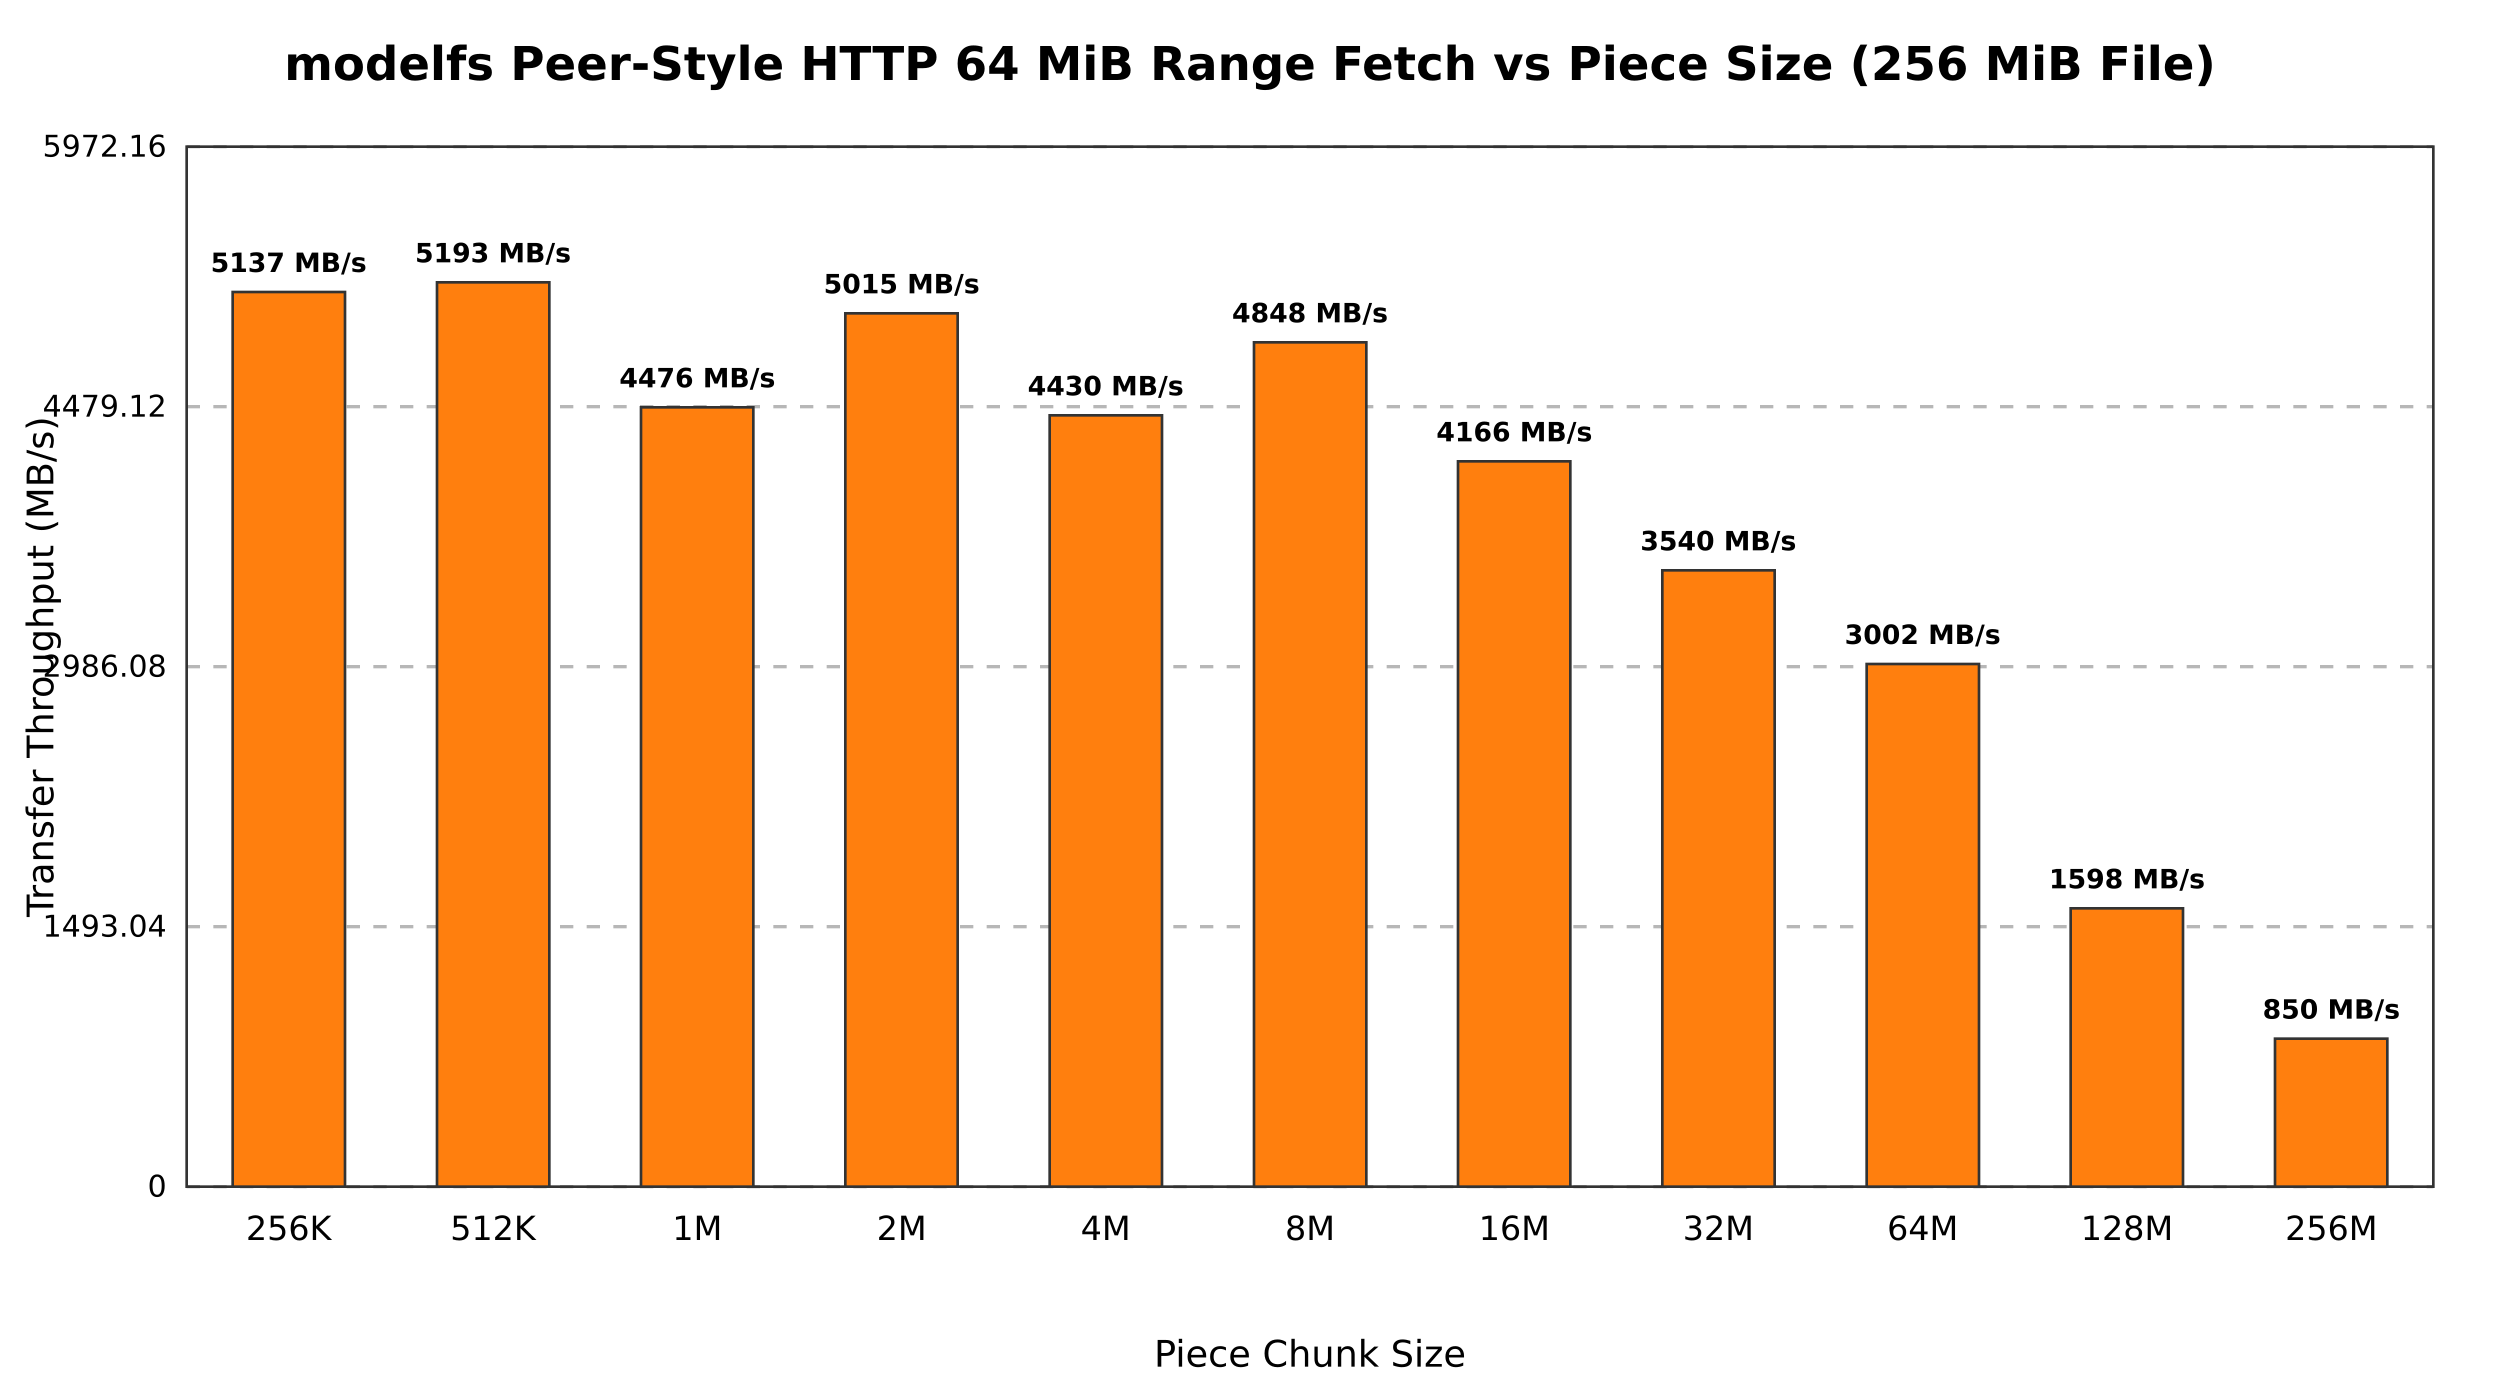
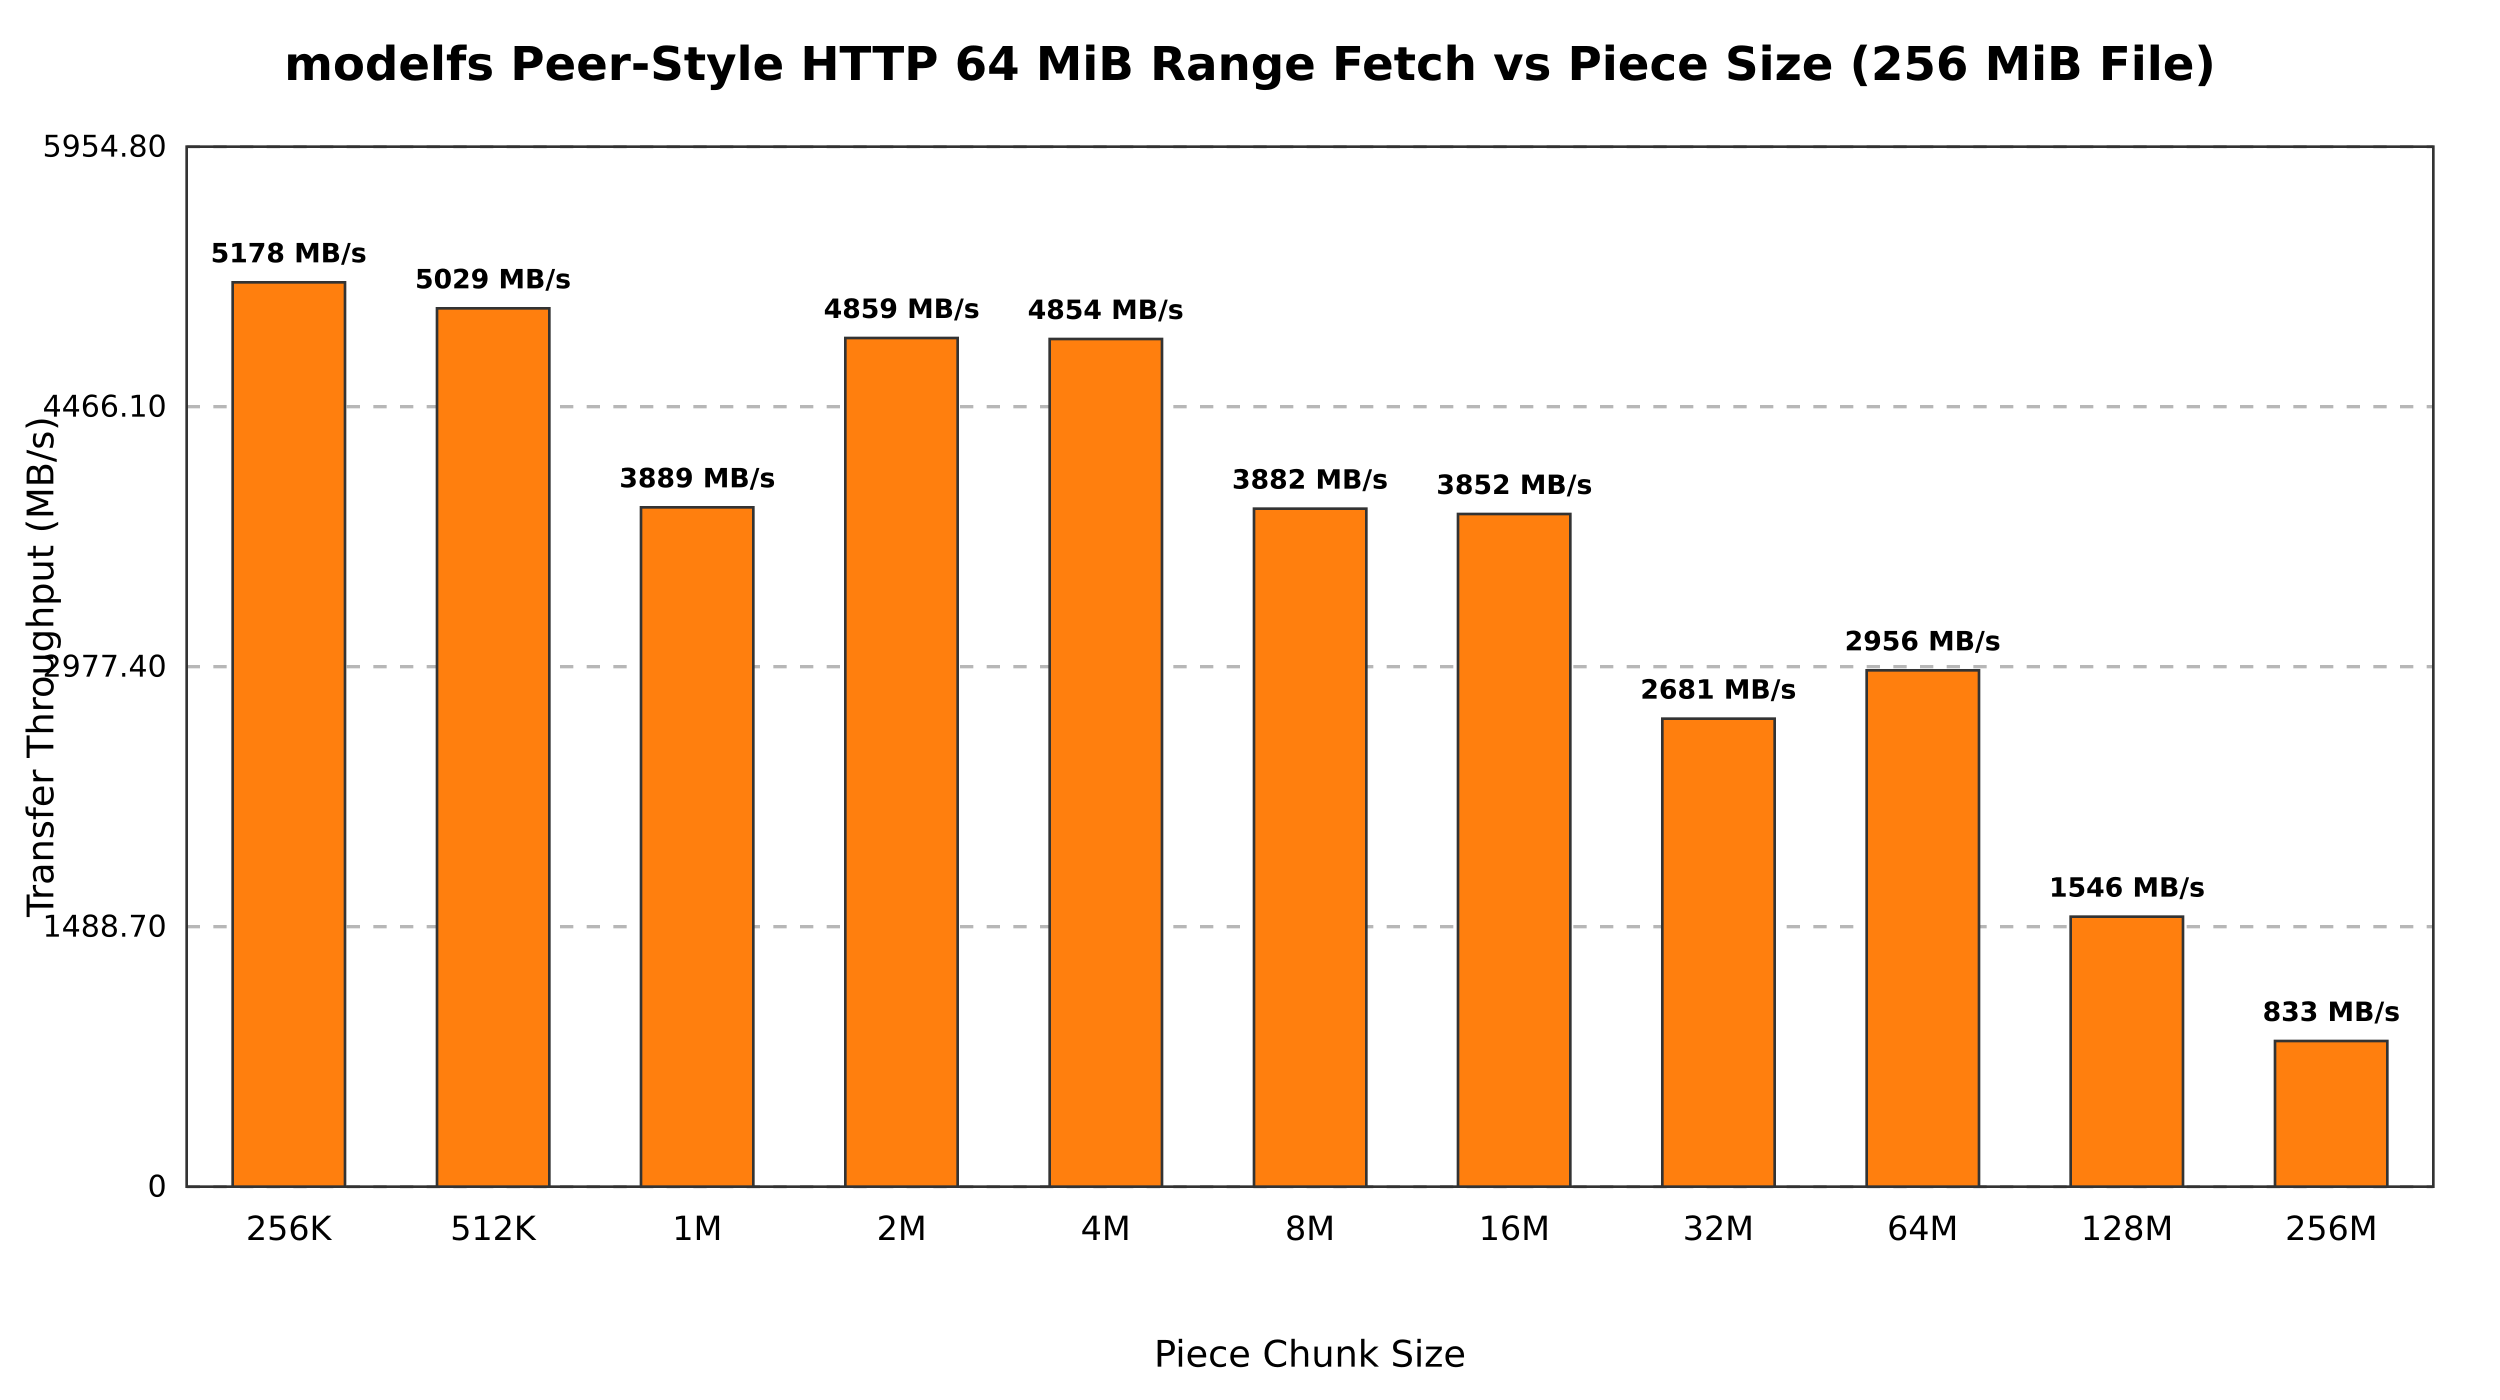
<svg xmlns="http://www.w3.org/2000/svg" width="750" height="420" viewBox="0 0 750 420">
  <rect width="750" height="420" fill="#ffffff" />
  <text x="375.0" y="24" text-anchor="middle" font-family="DejaVu Sans, sans-serif" font-size="14" font-weight="bold">modelfs Peer-Style HTTP 64 MiB Range Fetch vs Piece Size (256 MiB File)</text>
  <text x="393.0" y="410" text-anchor="middle" font-family="DejaVu Sans, sans-serif" font-size="11">Piece Chunk Size</text>
  <text x="16" y="200.0" text-anchor="middle" transform="rotate(-90 16 200.0)" font-family="DejaVu Sans, sans-serif" font-size="11">Transfer Throughput (MB/s)</text>
  <rect x="56" y="44" width="674" height="312" fill="none" stroke="#333333" stroke-width="0.8" />
  <line x1="56" y1="356.0" x2="730" y2="356.0" stroke="#333333" stroke-dasharray="4 4" stroke-opacity="0.35" />
  <text x="50" y="359.0" text-anchor="end" font-family="DejaVu Sans, sans-serif" font-size="9">0</text>
  <line x1="56" y1="278.0" x2="730" y2="278.0" stroke="#333333" stroke-dasharray="4 4" stroke-opacity="0.35" />
-   <text x="50" y="281.0" text-anchor="end" font-family="DejaVu Sans, sans-serif" font-size="9">1493.04</text>
+   <text x="50" y="281.0" text-anchor="end" font-family="DejaVu Sans, sans-serif" font-size="9">1488.70</text>
  <line x1="56" y1="200.0" x2="730" y2="200.0" stroke="#333333" stroke-dasharray="4 4" stroke-opacity="0.35" />
-   <text x="50" y="203.0" text-anchor="end" font-family="DejaVu Sans, sans-serif" font-size="9">2986.08</text>
+   <text x="50" y="203.0" text-anchor="end" font-family="DejaVu Sans, sans-serif" font-size="9">2977.40</text>
  <line x1="56" y1="122.0" x2="730" y2="122.0" stroke="#333333" stroke-dasharray="4 4" stroke-opacity="0.35" />
-   <text x="50" y="125.0" text-anchor="end" font-family="DejaVu Sans, sans-serif" font-size="9">4479.12</text>
+   <text x="50" y="125.0" text-anchor="end" font-family="DejaVu Sans, sans-serif" font-size="9">4466.10</text>
  <line x1="56" y1="44.0" x2="730" y2="44.0" stroke="#333333" stroke-dasharray="4 4" stroke-opacity="0.35" />
-   <text x="50" y="47.0" text-anchor="end" font-family="DejaVu Sans, sans-serif" font-size="9">5972.16</text>
-   <rect x="69.8" y="87.6" width="33.7" height="268.4" fill="#ff7f0e" stroke="#333333" stroke-width="0.8" />
-   <text x="86.6" y="81.6" text-anchor="middle" font-family="DejaVu Sans, sans-serif" font-size="8" font-weight="bold">5137 MB/s</text>
+   <text x="50" y="47.0" text-anchor="end" font-family="DejaVu Sans, sans-serif" font-size="9">5954.80</text>
+   <rect x="69.8" y="84.7" width="33.7" height="271.3" fill="#ff7f0e" stroke="#333333" stroke-width="0.8" />
+   <text x="86.6" y="78.7" text-anchor="middle" font-family="DejaVu Sans, sans-serif" font-size="8" font-weight="bold">5178 MB/s</text>
  <text x="86.6" y="372" text-anchor="middle" font-family="DejaVu Sans, sans-serif" font-size="10">256K</text>
-   <rect x="131.1" y="84.7" width="33.7" height="271.3" fill="#ff7f0e" stroke="#333333" stroke-width="0.8" />
-   <text x="147.9" y="78.7" text-anchor="middle" font-family="DejaVu Sans, sans-serif" font-size="8" font-weight="bold">5193 MB/s</text>
+   <rect x="131.1" y="92.5" width="33.7" height="263.5" fill="#ff7f0e" stroke="#333333" stroke-width="0.8" />
+   <text x="147.9" y="86.5" text-anchor="middle" font-family="DejaVu Sans, sans-serif" font-size="8" font-weight="bold">5029 MB/s</text>
  <text x="147.9" y="372" text-anchor="middle" font-family="DejaVu Sans, sans-serif" font-size="10">512K</text>
-   <rect x="192.3" y="122.2" width="33.7" height="233.8" fill="#ff7f0e" stroke="#333333" stroke-width="0.8" />
-   <text x="209.2" y="116.2" text-anchor="middle" font-family="DejaVu Sans, sans-serif" font-size="8" font-weight="bold">4476 MB/s</text>
+   <rect x="192.3" y="152.2" width="33.7" height="203.8" fill="#ff7f0e" stroke="#333333" stroke-width="0.8" />
+   <text x="209.2" y="146.2" text-anchor="middle" font-family="DejaVu Sans, sans-serif" font-size="8" font-weight="bold">3889 MB/s</text>
  <text x="209.2" y="372" text-anchor="middle" font-family="DejaVu Sans, sans-serif" font-size="10">1M</text>
-   <rect x="253.6" y="94.0" width="33.7" height="262.0" fill="#ff7f0e" stroke="#333333" stroke-width="0.8" />
-   <text x="270.5" y="88.0" text-anchor="middle" font-family="DejaVu Sans, sans-serif" font-size="8" font-weight="bold">5015 MB/s</text>
+   <rect x="253.6" y="101.4" width="33.7" height="254.6" fill="#ff7f0e" stroke="#333333" stroke-width="0.8" />
+   <text x="270.5" y="95.4" text-anchor="middle" font-family="DejaVu Sans, sans-serif" font-size="8" font-weight="bold">4859 MB/s</text>
  <text x="270.5" y="372" text-anchor="middle" font-family="DejaVu Sans, sans-serif" font-size="10">2M</text>
-   <rect x="314.9" y="124.6" width="33.7" height="231.4" fill="#ff7f0e" stroke="#333333" stroke-width="0.8" />
-   <text x="331.7" y="118.6" text-anchor="middle" font-family="DejaVu Sans, sans-serif" font-size="8" font-weight="bold">4430 MB/s</text>
+   <rect x="314.9" y="101.7" width="33.7" height="254.3" fill="#ff7f0e" stroke="#333333" stroke-width="0.8" />
+   <text x="331.7" y="95.7" text-anchor="middle" font-family="DejaVu Sans, sans-serif" font-size="8" font-weight="bold">4854 MB/s</text>
  <text x="331.7" y="372" text-anchor="middle" font-family="DejaVu Sans, sans-serif" font-size="10">4M</text>
-   <rect x="376.2" y="102.7" width="33.7" height="253.3" fill="#ff7f0e" stroke="#333333" stroke-width="0.8" />
-   <text x="393.0" y="96.7" text-anchor="middle" font-family="DejaVu Sans, sans-serif" font-size="8" font-weight="bold">4848 MB/s</text>
+   <rect x="376.2" y="152.6" width="33.7" height="203.4" fill="#ff7f0e" stroke="#333333" stroke-width="0.8" />
+   <text x="393.0" y="146.6" text-anchor="middle" font-family="DejaVu Sans, sans-serif" font-size="8" font-weight="bold">3882 MB/s</text>
  <text x="393.0" y="372" text-anchor="middle" font-family="DejaVu Sans, sans-serif" font-size="10">8M</text>
-   <rect x="437.4" y="138.4" width="33.7" height="217.6" fill="#ff7f0e" stroke="#333333" stroke-width="0.8" />
-   <text x="454.3" y="132.4" text-anchor="middle" font-family="DejaVu Sans, sans-serif" font-size="8" font-weight="bold">4166 MB/s</text>
+   <rect x="437.4" y="154.2" width="33.7" height="201.8" fill="#ff7f0e" stroke="#333333" stroke-width="0.8" />
+   <text x="454.3" y="148.2" text-anchor="middle" font-family="DejaVu Sans, sans-serif" font-size="8" font-weight="bold">3852 MB/s</text>
  <text x="454.3" y="372" text-anchor="middle" font-family="DejaVu Sans, sans-serif" font-size="10">16M</text>
-   <rect x="498.7" y="171.1" width="33.7" height="184.9" fill="#ff7f0e" stroke="#333333" stroke-width="0.8" />
-   <text x="515.5" y="165.1" text-anchor="middle" font-family="DejaVu Sans, sans-serif" font-size="8" font-weight="bold">3540 MB/s</text>
+   <rect x="498.7" y="215.6" width="33.7" height="140.4" fill="#ff7f0e" stroke="#333333" stroke-width="0.8" />
+   <text x="515.5" y="209.6" text-anchor="middle" font-family="DejaVu Sans, sans-serif" font-size="8" font-weight="bold">2681 MB/s</text>
  <text x="515.5" y="372" text-anchor="middle" font-family="DejaVu Sans, sans-serif" font-size="10">32M</text>
-   <rect x="560.0" y="199.2" width="33.7" height="156.8" fill="#ff7f0e" stroke="#333333" stroke-width="0.8" />
-   <text x="576.8" y="193.2" text-anchor="middle" font-family="DejaVu Sans, sans-serif" font-size="8" font-weight="bold">3002 MB/s</text>
+   <rect x="560.0" y="201.1" width="33.7" height="154.9" fill="#ff7f0e" stroke="#333333" stroke-width="0.8" />
+   <text x="576.8" y="195.1" text-anchor="middle" font-family="DejaVu Sans, sans-serif" font-size="8" font-weight="bold">2956 MB/s</text>
  <text x="576.8" y="372" text-anchor="middle" font-family="DejaVu Sans, sans-serif" font-size="10">64M</text>
-   <rect x="621.2" y="272.5" width="33.7" height="83.5" fill="#ff7f0e" stroke="#333333" stroke-width="0.8" />
-   <text x="638.1" y="266.5" text-anchor="middle" font-family="DejaVu Sans, sans-serif" font-size="8" font-weight="bold">1598 MB/s</text>
+   <rect x="621.2" y="275.0" width="33.7" height="81.0" fill="#ff7f0e" stroke="#333333" stroke-width="0.8" />
+   <text x="638.1" y="269.0" text-anchor="middle" font-family="DejaVu Sans, sans-serif" font-size="8" font-weight="bold">1546 MB/s</text>
  <text x="638.1" y="372" text-anchor="middle" font-family="DejaVu Sans, sans-serif" font-size="10">128M</text>
-   <rect x="682.5" y="311.6" width="33.7" height="44.4" fill="#ff7f0e" stroke="#333333" stroke-width="0.8" />
-   <text x="699.4" y="305.6" text-anchor="middle" font-family="DejaVu Sans, sans-serif" font-size="8" font-weight="bold">850 MB/s</text>
+   <rect x="682.5" y="312.3" width="33.7" height="43.7" fill="#ff7f0e" stroke="#333333" stroke-width="0.8" />
+   <text x="699.4" y="306.3" text-anchor="middle" font-family="DejaVu Sans, sans-serif" font-size="8" font-weight="bold">833 MB/s</text>
  <text x="699.4" y="372" text-anchor="middle" font-family="DejaVu Sans, sans-serif" font-size="10">256M</text>
</svg>
